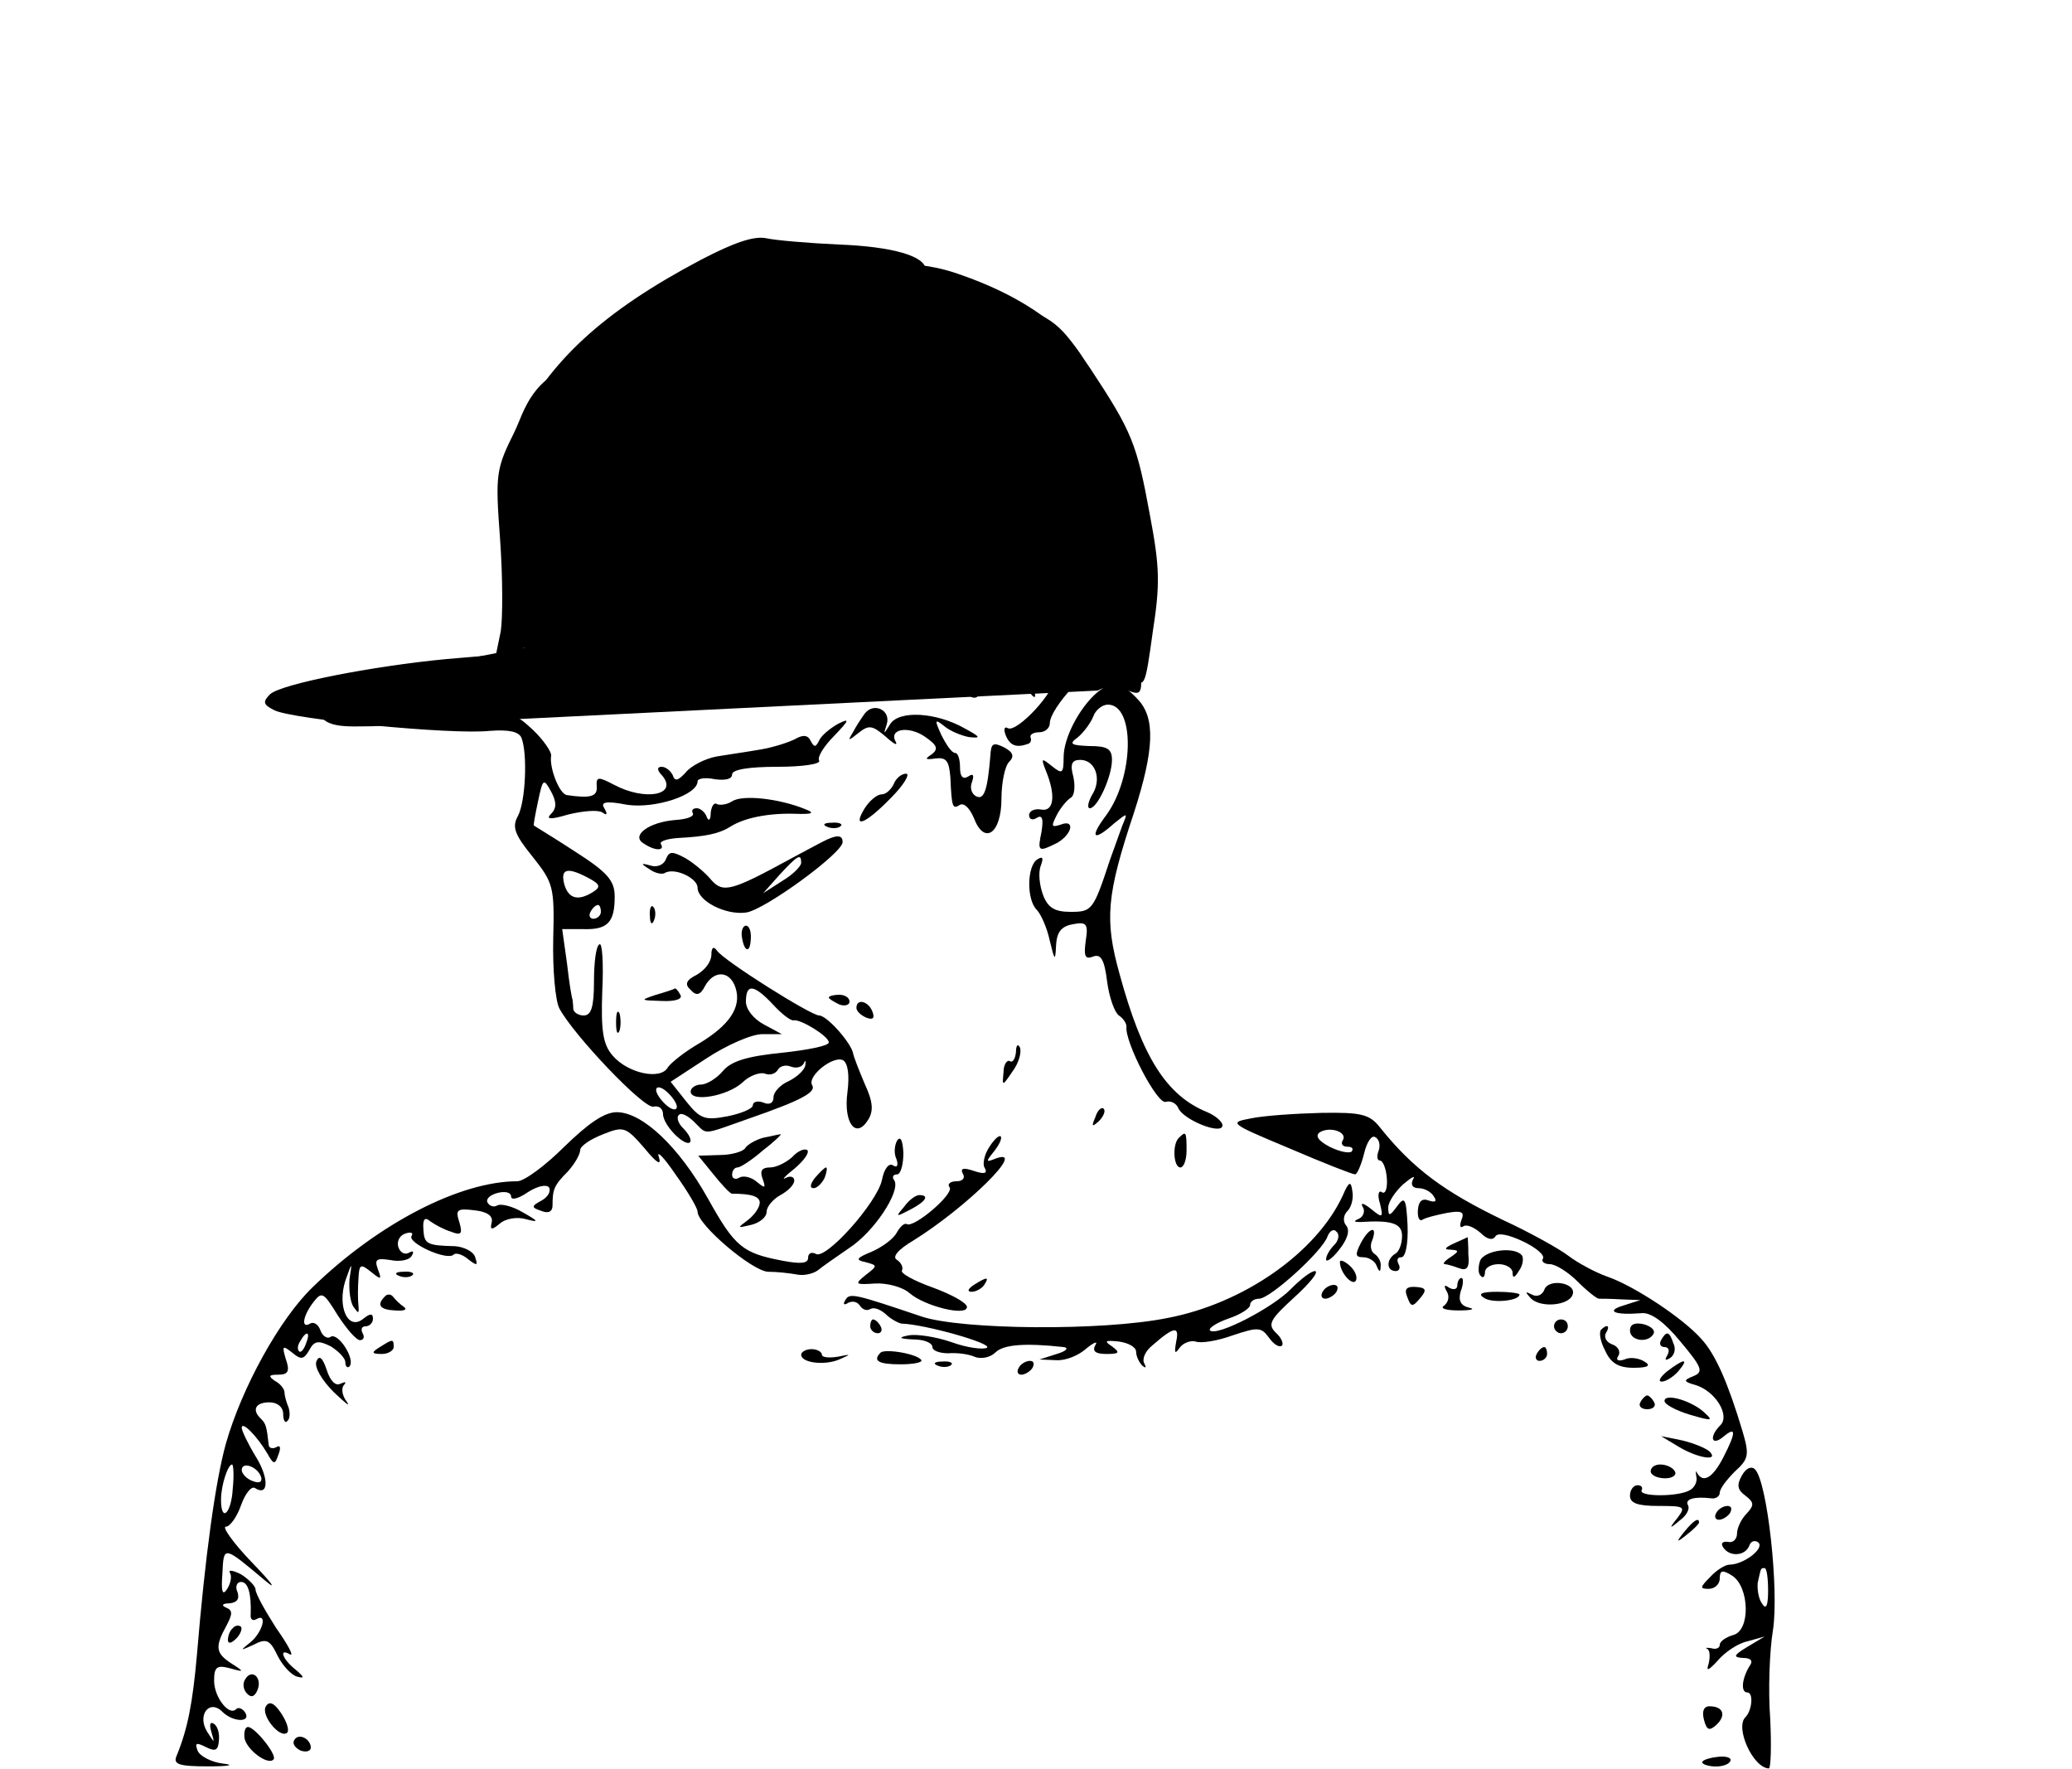
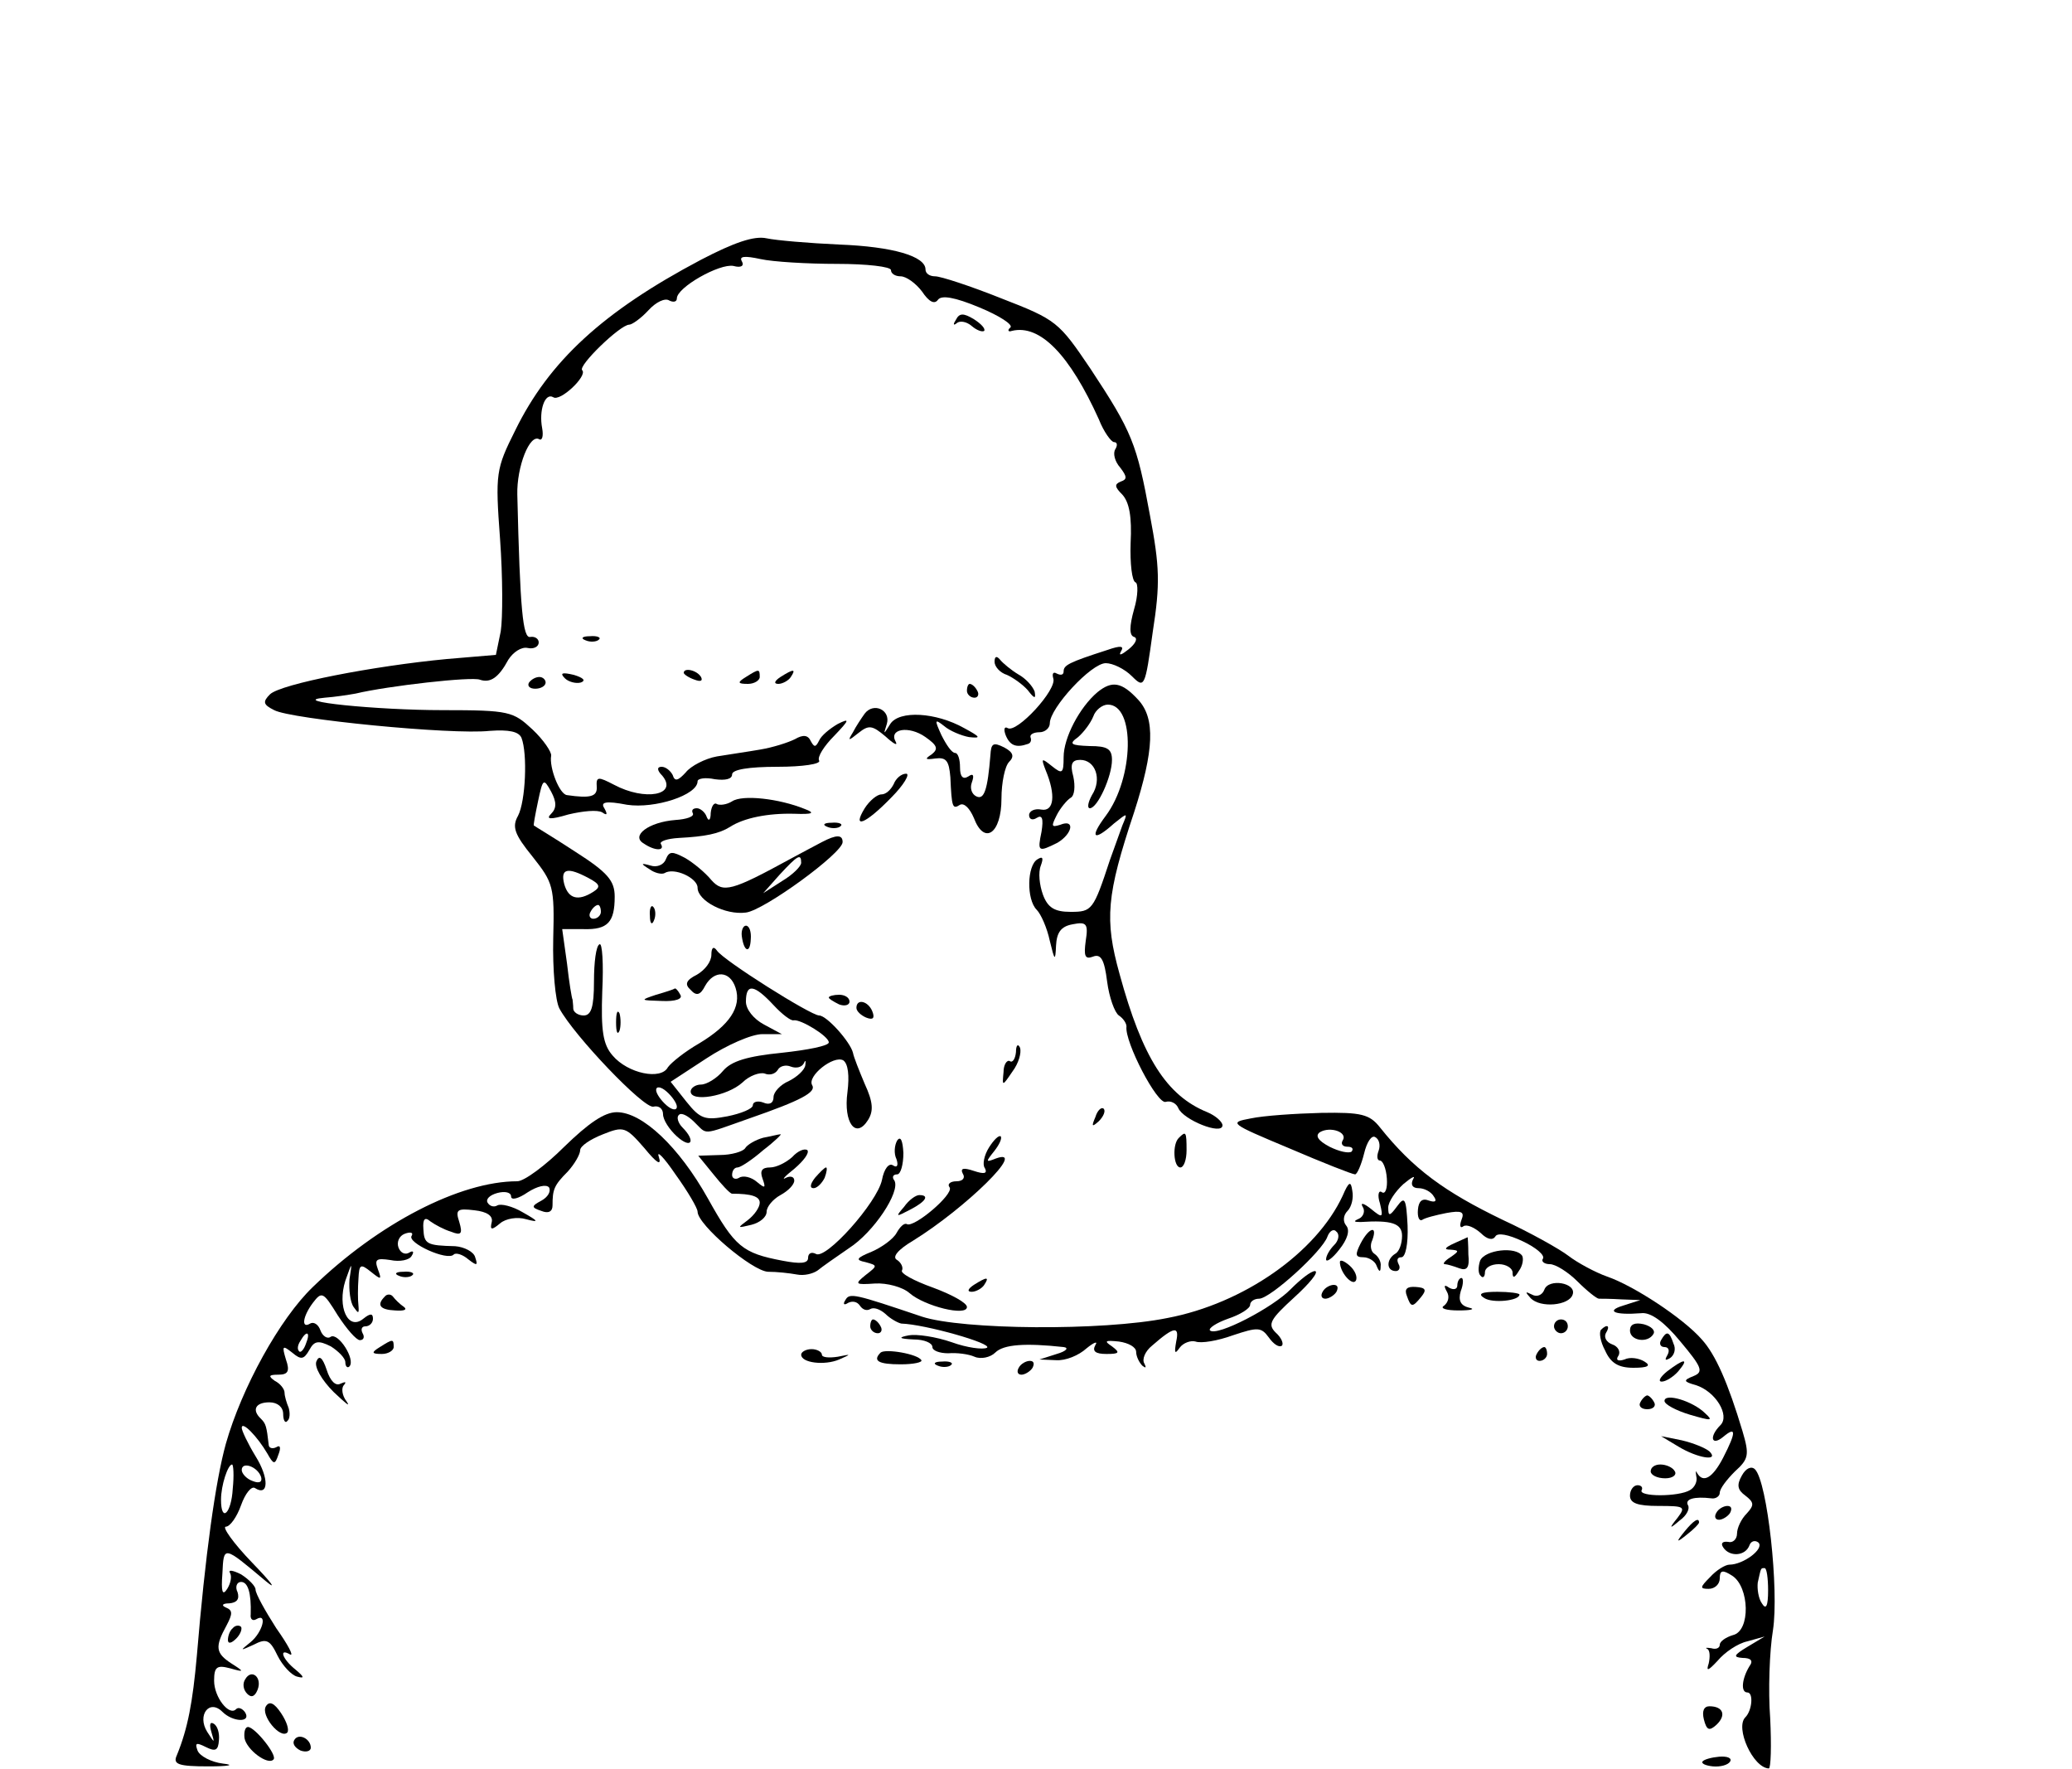
<svg xmlns="http://www.w3.org/2000/svg" xmlns:ns1="http://vectornator.io" height="100%" style="fill-rule:nonzero;clip-rule:evenodd;stroke-linecap:round;stroke-linejoin:round;" xml:space="preserve" width="100%" version="1.1" viewBox="0 0 300 256">
  <defs />
  <g id="Untitled" ns1:layerName="Untitled">
    <path d="M101.5+37.6C87.3+45.1+79.5+52.3+74.6+62.3C71.8+67.9+71.7+68.5+72.4+78C72.8+83.5+72.8+89.5+72.5+91.4L71.8+94.8L64.7+95.4C54.1+96.4+40.7+99+39.1+100.5C38+101.6+38.1+102+39.7+102.8C42.1+104.1+65.4+106.4+70.9+105.8C73.7+105.6+75.1+105.9+75.5+106.8C76.4+109.1+76.1+116+75+118.1C74.1+119.7+74.5+120.8+77.1+124C80.1+127.8+80.3+128.3+80.1+135.9C80+140.3+80.4+144.9+81+146C83.1+149.9+93.2+160.5+94.6+160.2C95.4+160+96+160.5+96+161.3C96+162.1+96.9+163.5+98+164.5C100.1+166.4+100.8+165.2+98.8+163.2C98.2+162.6+97.9+161.7+98.3+161.4C98.6+161+99.6+161.5+100.5+162.4C102.5+164.3+101.4+164.4+108.5+161.9C116+159.3+118.2+158.1+117.6+157.1C116.8+155.8+120.7+152.7+122.1+153.5C122.8+154+123+155.7+122.7+158.1C122.1+162.5+123.9+165+125.7+162.1C126.5+160.8+126.4+159.5+125.2+156.9C124.4+155+123.6+153+123.5+152.4C123.1+150.8+119.7+147+118.6+147C117.4+147+104.7+139+103.8+137.6C103.3+136.9+103+137.2+103+138.2C103+139.2+102.1+140.4+100.9+141.1C99.3+141.9+99.1+142.5+100+143.3C100.8+144.2+101.4+144.1+102.1+142.7C103.4+140.4+105.7+140.5+106.5+143C107.4+145.8+105.6+148.4+101.3+151C99.2+152.2+97.2+153.8+96.7+154.5C95.7+156.4+90.9+155.4+88.7+152.8C87.3+151.2+87+149.2+87.2+143.5C87.4+139.5+87.2+136.4+86.8+136.7C86.3+136.9+86+139.3+86+142.1C86+145.8+85.6+147+84.5+147C83.7+147+83+146.5+83+146C83+145.4+82.9+144.9+82.9+144.7C82.8+144.6+82.4+142.2+82.1+139.5L81.4+134.5L84.5+134.5C88+134.6+89+133.5+89+129.8C89+127.5+88+126.3+83.3+123.3C80.1+121.2+77.4+119.6+77.3+119.5C77.2+119.5+77.5+117.9+77.9+116C78.6+112.7+78.7+112.6+79.8+114.6C80.6+116.1+80.6+117+79.8+117.8C79+118.6+79.6+118.7+82.3+117.9C84.4+117.4+86.5+117.2+87.2+117.6C87.9+118.1+88+117.9+87.5+117C86.9+116.1+87.7+115.9+90.8+116.5C94.8+117.1+101+115.1+101+113.1C101+112.7+102.1+112.5+103.5+112.8C105+113+106+112.8+106+112.1C106+111.4+108.4+111+112.6+111C116.2+111+118.9+110.6+118.6+110.1C118.3+109.6+119.3+108+120.8+106.5C123+104.2+123.1+103.9+121.3+104.8C120.1+105.5+118.9+106.5+118.6+107.2C118.1+108.2+117.9+108.2+117.4+107.3C117+106.4+116.3+106.3+115.1+107C114.1+107.5+111.9+108.2+110.1+108.5C108.4+108.8+105.6+109.2+103.8+109.5C102.1+109.8+100+110.9+99.3+111.8C98.2+113+97.7+113.2+97.4+112.2C97.1+111.6+96.4+111+95.8+111C95.1+111+95.1+111.5+95.9+112.3C98.2+115.1+93.4+116+88.9+113.6C86.6+112.4+86.3+112.4+86.4+113.9C86.5+115.3+85.5+115.6+82.1+115.1C81+115+79.5+111.1+79.8+109.4C79.9+108.9+78.7+107.1+77.1+105.6C74.3+103+73.8+102.8+64.1+102.8C54.6+102.8+41.5+101.5+47+101C48.4+100.9+50.4+100.6+51.5+100.4C56.1+99.3+68.4+97.9+69.5+98.4C71+98.9+72.2+98.1+73.6+95.5C74.3+94.4+75.5+93.6+76.4+93.8C77.3+94+78+93.6+78+93C78+92.5+77.5+92.1+76.8+92.2C75.7+92.5+75.3+88.3+74.9+71.6C74.8+67.6+76.7+62.7+78.1+63.6C78.5+63.8+78.7+63.1+78.5+62C78+59.4+78.9+56.8+80.1+57.5C81.1+58.2+85.1+54.4+84.3+53.6C83.6+53+89.8+47+91.1+47C91.5+47+92.8+46.1+93.9+44.9C95+43.7+96.3+43.1+96.9+43.5C97.5+43.8+98+43.7+98+43.2C98+41.6+104.2+38.1+106.2+38.5C107.3+38.8+107.8+38.5+107.4+37.8C107+37.1+107.8+37+110.1+37.5C111.9+37.9+116.9+38.2+121.2+38.2C125.5+38.2+129+38.6+129+39.1C129+39.6+129.6+40+130.4+40C131.2+40+132.6+41+133.5+42.2C134.5+43.7+135.3+44.1+135.8+43.4C136.3+42.7+138.2+43+141.8+44.5C144.7+45.7+146.7+47+146.3+47.4C145.8+47.8+146+48.1+146.5+47.9C150.6+46.9+154.9+51.4+159.1+60.7C159.8+62.5+160.9+64+161.3+64C161.8+64+161.8+64.5+161.5+65C161.1+65.6+161.4+66.8+162.2+67.7C163.2+69+163.2+69.4+162.3+69.7C161.3+70.1+161.4+70.5+162.5+71.6C163.5+72.7+163.9+74.8+163.7+78.6C163.6+81.6+163.9+84.1+164.4+84.3C164.8+84.4+164.8+86.2+164.2+88.2C163.5+90.7+163.5+92+164.2+92.2C164.8+92.4+164.4+93.2+163.4+94C162.4+94.8+161.9+95+162.3+94.3C162.8+93.5+162.3+93.4+160.3+94.1C154.7+95.9+154+96.3+154+97.2C154+97.7+153.6+97.8+153+97.5C152.5+97.2+152.3+97.5+152.5+98.2C153.1+99.8+147.2+106.2+145.9+105.4C145.4+105.1+145.3+105.6+145.6+106.4C146.2+107.9+147.1+108.3+148.8+107.7C149.2+107.6+149.4+107.2+149.2+106.7C149.1+106.3+149.7+106+150.5+106C151.3+106+152+105.4+152+104.7C152+102.5+158+96+160.1+96C161.1+96+162.8+96.8+163.9+97.9C165.7+99.7+165.8+99.5+166.9+91.5C168+84.5+167.9+82+166.5+74.6C164.6+64.2+163.9+62.5+157.9+53.4C153.3+46.6+153+46.3+145+43.2C140.5+41.4+136.2+40+135.4+40C134.6+40+134+39.6+134+39C134+37.1+129.3+35.7+121.5+35.4C117.1+35.2+112.4+34.8+111+34.5C109.2+34.1+106.3+35.1+101.5+37.6ZM85.2+127.1C86.9+128+87+128.4+85.9+129.1C83.7+130.5+82.3+130.1+81.7+128C81.1+125.7+82.2+125.5+85.2+127.1ZM87+132C87+132.5+86.5+133+85.9+133C85.4+133+85.2+132.5+85.5+132C85.8+131.4+86.3+131+86.6+131C86.8+131+87+131.4+87+132ZM112+145.5C113.2+146.8+114.5+147.8+114.9+147.7C115.9+147.5+120+150+120+150.9C120+151.4+116.9+152+113.2+152.4C108.2+152.9+105.9+153.6+104.7+155C103.8+156.1+102.3+157+101.5+157C100.7+157+100+157.5+100+158C100+159.6+105.3+158.7+107.5+156.7C108.5+155.7+110+155.2+110.7+155.4C111.4+155.7+112.2+155.5+112.6+154.9C112.9+154.3+113.8+154.1+114.5+154.4C115.3+154.7+116.1+154.5+116.4+153.9C116.6+153.4+116.7+153.5+116.6+154.2C116.5+154.9+115.4+155.9+114.2+156.5C113+157+112+158.1+112+158.8C112+159.7+111.4+160+110.5+159.6C109.7+159.3+109+159.5+109+160C109+160.5+107.3+161.2+105.3+161.6C102.1+162.2+101.4+162+99.4+159.5L97.1+156.6L102.3+153.2C105.2+151.3+108.8+149.7+110.4+149.7L113.2+149.7L110.6+148.3C109.1+147.5+108+146.1+108+145C108+142.3+109.2+142.5+112+145.5ZM98+160.2C98+160.8+97.3+160.7+96.5+160C95.7+159.3+95+158.3+95+157.8C95+157.2+95.7+157.3+96.5+158C97.3+158.7+98+159.7+98+160.2Z" opacity="1" fill="#000000" />
    <path d="M138.4+46.3C138+46.9+138+47.2+138.5+46.8C138.9+46.4+139.9+46.5+140.7+47.2C141.4+47.8+142.2+48.1+142.5+47.9C142.7+47.6+142.1+46.9+141+46.2C139.5+45.3+138.9+45.3+138.4+46.3Z" opacity="1" fill="#000000" />
    <path d="M84.8+92.7C85.5+93+86.4+92.9+86.7+92.6C87.1+92.3+86.5+92+85.4+92.1C84.3+92.1+84+92.4+84.8+92.7Z" opacity="1" fill="#000000" />
    <path d="M144+95.8C144+96.5+144.8+97.4+145.8+97.7C146.7+98.1+148.1+99.1+148.8+99.9C149.8+101.2+150+101.2+149.8+100.1C149.5+99.3+148.5+98.2+147.4+97.6C146.4+97+145.2+96+144.8+95.5C144.3+94.9+144+95+144+95.8Z" opacity="1" fill="#000000" />
    <path d="M81.8+98.2C82.3+98.7+83.4+99+84.1+98.8C84.9+98.5+84.4+98.1+83.1+97.7C81.4+97.3+81+97.4+81.8+98.2Z" opacity="1" fill="#000000" />
    <path d="M99+97.4C99+97.6+99.7+98.1+100.6+98.4C101.4+98.7+101.8+98.6+101.5+98C100.9+97+99+96.6+99+97.4Z" opacity="1" fill="#000000" />
    <path d="M108+98C106.7+98.8+106.8+99+108.3+99C109.2+99+110+98.5+110+98C110+96.8+109.9+96.8+108+98Z" opacity="1" fill="#000000" />
    <path d="M113+98C112.1+98.6+112+99+112.7+99C113.3+99+114.2+98.5+114.5+98C115.3+96.8+114.9+96.8+113+98Z" opacity="1" fill="#000000" />
    <path d="M76.6+98.8C76.3+99.3+76.7+99.7+77.5+99.7C78.3+99.7+79+99.3+79+98.8C79+98.4+78.6+98+78.1+98C77.5+98+76.9+98.4+76.6+98.8Z" opacity="1" fill="#000000" />
    <path d="M140+100C140+100.5+140.5+101+141.1+101C141.6+101+141.8+100.5+141.5+100C141.2+99.4+140.7+99+140.4+99C140.2+99+140+99.4+140+100Z" opacity="1" fill="#000000" />
    <path d="M158.9+100.2C156.3+102.4+154+106.8+154+109.6C154+112+153.8+112.1+152.3+110.9C150.8+109.7+150.7+109.7+151.4+111.5C152.9+115.1+152.6+117.5+150.8+117.2C149.8+117+149+117.4+149+118C149+118.6+149.5+118.8+150.1+118.4C150.9+117.9+151.1+118.5+150.8+120.4C150.2+123.3+150.3+123.4+153.1+122C155.3+120.7+155.7+118.5+153.5+119.4C152.2+119.8+152.2+119.6+153+118C153.5+117+154.5+115.8+155+115.5C155.6+115.2+155.7+113.8+155.4+112.4C154.9+110.6+155.2+110+156.4+110C158.6+110+159.6+112.8+158.1+115.1C157.5+116.2+157.4+117+157.8+117C158.9+117+161+112.4+161+110C161+108.4+160.3+108+157.8+108C155+107.9+154.7+107.7+156.1+106.7C156.9+106+157.9+104.7+158.3+103.7C158.6+102.8+159.6+102+160.4+102C164.4+102+164.2+112.6+160.1+118.1C157.7+121.3+158.3+121.9+161.3+119.2C163.3+117.6+163.3+117.6+162.5+119.5C162.1+120.6+161.3+122.8+160.7+124.5C158.3+131.8+158.1+132+155+132C152.7+132+151.7+131.4+151+129.5C150.5+128.1+150.3+126.3+150.7+125.3C151.1+124.2+151+123.9+150.2+124.4C148.7+125.3+148.6+130.2+150.1+131.7C150.7+132.3+151.6+134.3+152+136.2C152.7+139.1+152.8+139.2+152.9+136.9C153+135+153.6+134.1+155.3+133.8C157.3+133.4+157.6+133.7+157.2+136.2C156.9+138.4+157.1+138.9+158.2+138.5C159.4+138+159.9+138.9+160.3+142.1C160.6+144.4+161.4+146.6+162+147C162.6+147.4+163.1+148.1+163.1+148.6C162.8+150.8+167.6+160+168.8+159.5C169.5+159.3+170.3+159.7+170.6+160.4C171.3+162.1+177+164.4+177+162.9C177+162.4+176+161.5+174.8+161C168.9+158.6+165.4+153.1+162.1+141C159.9+133.1+160.2+129.6+164.2+117.6C167.1+108.6+167.3+104+164.8+101.3C162.4+98.7+161+98.5+158.9+100.2Z" opacity="1" fill="#000000" />
    <path d="M125.2+103.3C124.7+104+123.9+105.2+123.5+106C122.7+107.3+122.8+107.3+124.3+106.1C125.8+104.9+126.3+105+128.2+106.6C129.4+107.7+130+108+129.7+107.4C128.6+105.5+131.6+105+134+106.7C135.7+107.9+135.9+108.4+134.9+109.2C133.8+109.9+134+110+135.4+109.8C137+109.6+137.4+110.1+137.6+112.5C137.8+116.9+137.9+117.2+139+116.5C139.6+116.2+140.4+117+141+118.4C142.5+122.4+145+120.7+145+115.6C145+113.3+145.5+110.9+146.1+110.3C146.9+109.5+146.7+108.9+145.4+108.2C143.8+107.4+143.5+107.6+143.4+109.3C143+114.3+142.5+115.8+141.4+115.3C140.7+115+140.4+114.1+140.7+113.3C141.1+112.2+140.9+111.9+140.2+112.4C139.4+112.9+139+112.4+139+111.1C139+109.9+138.7+109+138.3+109C137.8+109+137+107.8+136.3+106.4C135.3+104.2+135.3+104+136.7+105.1C137.5+105.8+139.2+106.5+140.3+106.7C142.1+106.9+142+106.7+139.6+105.4C135.5+103.1+130.2+102.8+128.9+104.8C127.9+106.4+127.9+106.4+128.4+104.8C129+102.8+126.5+101.6+125.2+103.3Z" opacity="1" fill="#000000" />
    <path d="M129.4+113.5C129+114.3+128.3+115+127.6+115C127+115+125.9+115.9+125.2+117C123.3+120.1+125.3+119.3+129+115.5C130.9+113.6+131.8+112+131.2+112C130.5+112+129.7+112.7+129.4+113.5Z" opacity="1" fill="#000000" />
    <path d="M106+116C105.2+116.5+104.2+116.6+103.8+116.4C103.4+116.1+103+116.7+102.9+117.7C102.9+118.7+102.6+119+102.3+118.2C102.1+117.6+101.4+117+100.9+117C100.3+117+100.1+117.3+100.3+117.7C100.6+118.2+99.4+118.6+97.8+118.7C93.9+119+91.3+121+93.2+122.1C94.8+123.2+96.3+123.2+95.7+122.2C95.4+121.8+96.6+121.4+98.3+121.3C102.1+121.1+104.1+120.7+105.7+119.7C107.7+118.4+111.2+117.7+115+117.8C117.7+117.9+118.1+117.7+116.5+117.1C112.8+115.6+107.5+115+106+116Z" opacity="1" fill="#000000" />
    <path d="M119.8+119.7C120.5+120+121.4+119.9+121.7+119.6C122.1+119.3+121.5+119+120.4+119.1C119.3+119.1+119+119.4+119.8+119.7Z" opacity="1" fill="#000000" />
    <path d="M119+121.9C118.2+122.3+116.2+123.4+114.5+124.3C105.9+129+104.7+129.3+103+127.4C102.1+126.3+100.4+124.9+99.2+124.2C97.3+123.2+96.9+123.2+96.4+124.4C96.1+125.2+95.1+125.6+94.2+125.3C92.8+124.9+92.7+125+94+125.8C94.8+126.4+95.8+126.6+96.2+126.4C97.6+125.5+101+127.1+101+128.5C101+130.4+105+132.5+108+132.1C110.6+131.8+122+123.5+122+121.9C122+120.8+121.1+120.8+119+121.9ZM116+124.9C116+125.4+114.8+126.6+113.3+127.5L110.5+129.3L112.9+126.6C115.5+123.8+116+123.5+116+124.9Z" opacity="1" fill="#000000" />
    <path d="M94.1+132.6C94.1+133.7+94.4+134+94.7+133.2C95+132.5+94.9+131.6+94.6+131.3C94.3+130.9+94+131.5+94.1+132.6Z" opacity="1" fill="#000000" />
    <path d="M107.4+135.5C107.7+137.8+108.6+138.1+108.7+136C108.8+134.9+108.5+134+108+134C107.6+134+107.3+134.7+107.4+135.5Z" opacity="1" fill="#000000" />
    <path d="M95+144C92.6+144.8+92.7+144.8+95.8+144.9C97.8+145+98.9+144.6+98.5+144C98.2+143.4+97.8+143+97.7+143.1C97.6+143.2+96.4+143.6+95+144Z" opacity="1" fill="#000000" />
    <path d="M120+144.4C120+144.6+120.7+145+121.5+145.4C122.3+145.7+123+145.5+123+145C123+144.4+122.3+144+121.5+144C120.7+144+120+144.2+120+144.4Z" opacity="1" fill="#000000" />
    <path d="M124+145.9C124+146.4+124.7+147+125.4+147.3C126.4+147.7+126.7+147.4+126.3+146.4C125.7+144.9+124+144.5+124+145.9Z" opacity="1" fill="#000000" />
    <path d="M89.2+148C89.2+149.4+89.4+149.9+89.7+149.2C89.9+148.6+89.9+147.4+89.7+146.7C89.4+146.1+89.2+146.6+89.2+148Z" opacity="1" fill="#000000" />
    <path d="M147.1+152.3C147+153.3+146.6+153.9+146.2+153.6C145.8+153.4+145.3+154.1+145.3+155.2C145.1+157.3+145.1+157.3+146.6+155.1C147.5+153.9+147.9+152.4+147.7+151.7C147.4+151+147.1+151.3+147.1+152.3Z" opacity="1" fill="#000000" />
    <path d="M158.6+161.7C158+163.1+158.1+163.2+159.1+162.3C159.8+161.6+160.1+160.8+159.8+160.5C159.5+160.2+158.9+160.7+158.6+161.7Z" opacity="1" fill="#000000" />
    <path d="M81.7+166C79+168.7+75.9+171+74.9+171C66.6+171+54.8+177.1+45.3+186.3C40.5+190.9+35+200.9+32.7+209C31.2+214.4+29.7+225.2+28.5+239.7C27.9+246.4+27.2+250.2+25.6+254.1C25+255.4+25.8+255.7+30.2+255.7C33.1+255.7+34.1+255.5+32.3+255.3C30.6+255.1+28.9+254.2+28.6+253.4C28.2+252.3+28.4+252.2+29.8+252.9C31.2+253.6+31.6+253.4+31.7+251.9C31.8+250.9+31.5+249.8+30.9+249.5C30.4+249.2+30.3+249.7+30.6+250.7C31.1+252.4+31.1+252.4+30+250.7C28.5+248.3+30.3+245.9+32.2+247.8C33.7+249.3+36.4+249.4+35.5+247.9C35.1+247.3+34.5+247.1+34.2+247.4C33.2+248.5+31+245.7+31+243.3C31+241.3+31.4+241+33.3+241.5C35.4+242.1+35.4+242+33.5+240.8C31.2+239.3+31.1+238.4+32.8+235.3C33.7+233.6+33.7+233.1+32.7+232.7C32+232.4+32.2+232.1+33.2+232.1C34.3+232+34.7+231.5+34.4+230.5C34+229.7+34.3+229+34.9+229C35.9+229+36.4+230.6+36.3+233.7C36.2+234.4+36.6+234.7+37.1+234.4C38.8+233.4+38+236.3+36.3+237.7C34.7+239+34.7+239+36.7+238.1C38.6+237.1+39.1+237.4+40.2+239.7C40.9+241.1+42.2+242.5+43+242.7C44.1+243+44.1+242.8+42.8+241.7C40.9+240.2+40.3+238.5+42+239.5C42.6+239.8+41.7+238.1+40+235.7C38.4+233.2+37+230.7+37+230.1C37+229.6+36+228.6+34.9+227.9C33.7+227.3+33+227.2+33.3+227.7C33.6+228.2+33.4+229.2+32.9+230C32.2+231.1+32+230.4+32.2+227.8C32.4+223.7+32.3+223.7+38.5+228.9C40.2+230.3+39.3+229.1+36.5+226.2C33.8+223.4+32.1+221+32.7+221C33.3+221+34.3+219.6+34.9+217.9C35.5+216.2+36.4+215.1+36.9+215.4C38.9+216.7+39+214+37+210.8C35.9+209+35+207.1+35+206.7C35+205.6+37.3+208+38.7+210.4C39.6+212+39.8+212.1+40.3+210.6C40.7+209.6+40.6+209.1+40+209.5C39.4+209.8+38.9+209.6+38.9+209.1C38.6+206.5+38.5+206.1+37.8+205.4C36.4+204.1+37+203+39+203C40.2+203+41+203.7+41+204.7C41+205.6+41.3+206.1+41.6+205.7C42+205.4+42+204.5+41.8+203.8C41.5+203.1+41.2+202.1+41.2+201.6C41.2+201.1+40.6+200.3+39.8+199.9C38.8+199.2+38.9+199+40.3+199C41.7+199+42+198.5+41.4+196.8C40.8+194.8+40.9+194.7+42.3+195.8C43.6+196.9+44+196.8+44.8+195.4C45.5+194.1+46.1+194+47.9+194.9C49+195.6+50+196.6+50+197.2C50+197.8+50.3+198.1+50.6+197.8C51.5+196.8+49+192.9+47.9+193.5C47.4+193.9+46.7+193.4+46.4+192.6C46.1+191.7+45.4+191.3+44.9+191.6C43.6+192.4+43.8+190.6+45.3+188.6C46.6+186.9+46.8+187+48.9+190.4C50.2+192.4+51.6+194+52.1+194C52.7+194+52.8+193.5+52.5+193C52.2+192.4+52.4+192+52.9+192C53.5+192+54+191.5+54+190.9C54+190.1+53.6+190.1+52.6+190.9C50.4+192.7+48.8+189.2+50+185.4C51+182.6+51+182.6+50.6+185.2C50.5+186.7+50.7+188.5+51.2+189.2C51.9+190.2+52+190.2+51.9+189C51.8+188.2+51.8+186.4+51.9+185.1C52+183+52.2+182.9+53.7+184.1C55.2+185.3+55.3+185.3+54.7+183.7C54.2+182.3+54.5+182.1+56.5+182.4C57.9+182.7+59.3+182.4+59.6+181.8C60+181.2+59.8+181+59.3+181.3C58.7+181.7+58+181.4+57.7+180.6C57.4+179.8+57.8+178.9+58.6+178.6C59.4+178.3+59.9+178.4+59.6+178.9C58.9+179.9+64.8+182.6+65.7+181.6C66+181.3+67+181.6+67.8+182.3C69.1+183.3+69.2+183.2+68.8+182C68.6+181.2+67.2+180.5+65.9+180.4C61.8+180.3+61.4+180.1+61.3+177.9C61.2+176.5+61.5+176.1+62.3+176.8C63+177.3+64.3+178+65.3+178.3C66.8+178.9+67+178.6+66.5+176.9C65.9+175.1+66.2+174.9+68.7+175.2C70.5+175.4+71.4+176+71.2+176.9C70.9+178.1+71.2+178.1+72.4+177.1C73.2+176.4+74.9+176.1+76.2+176.5C78.1+177+78+176.8+75.7+175.5C74.2+174.6+72.5+174.2+72+174.5C71.5+174.8+70.9+174.6+70.6+174.1C70.3+173.6+70.9+173+72+172.7C73.1+172.4+74+172.6+74+173.2C74+173.8+75.1+173.5+76.4+172.6C77.8+171.7+79.1+171.4+79.5+171.9C79.8+172.5+79.3+173.3+78.4+173.8C76.9+174.6+76.9+174.8+78.4+175.3C79.4+175.7+80+175.4+80+174.5C80+172.2+80.2+171.6+82.2+169.6C83.2+168.5+84+167.1+84+166.5C84+165.9+85.5+164.9+87.3+164.2C90.3+163+90.6+163.1+93.3+166.2C95.1+168.4+95.8+168.8+95.4+167.5C95+166.4+96.1+167.5+97.8+170C99.6+172.5+101+174.9+101+175.4C101+177.3+108.9+184+111.2+184.1C112.5+184.1+114.3+184.3+115.4+184.5C116.4+184.7+117.7+184.4+118.4+183.9C119+183.4+121+182+122.9+180.7C126.5+178.4+130.4+172.5+129.5+170.9C129.1+170.4+129.3+170+129.9+170C130.4+170+130.8+168.6+130.8+166.9C130.7+165.1+130.4+164.4+129.9+165.1C129.5+165.8+129.4+167+129.8+167.8C130.1+168.7+129.9+169.1+129.3+168.7C128.7+168.3+128+169.2+127.7+170.8C127+174.1+119.5+182.5+118.1+181.5C117.5+181.2+117+181.4+117+182.1C117+182.9+115.9+183+113.3+182.5C107.5+181.4+106.4+180.5+102.5+173.5C98.3+166+93+161+89.3+161C87.5+161+85.2+162.6+81.7+166ZM44.3+194.5C44+195.4+43.5+195.9+43.3+195.6C43+195.3+43.1+194.7+43.5+194.1C44.4+192.5+45+192.8+44.3+194.5ZM33.7+215.5C33.5+219.1+32+220.5+32+217.1C32+215+33+212+33.6+212C33.8+212+33.9+213.6+33.7+215.5ZM37.8+213.8C38+214.5+37.6+214.8+36.6+214.4C35.7+214.1+35+213.3+35+212.8C35+211.5+37.3+212.3+37.8+213.8Z" opacity="1" fill="#000000" />
    <path d="M181.1+161.9C177.9+162.5+178+162.6+186.6+166.2C191.5+168.3+195.8+170+196.2+170C196.5+170+197.1+168.6+197.5+167C197.9+165.3+198.6+164.3+199.1+164.6C199.7+164.9+199.9+165.8+199.6+166.6C199.3+167.4+199.4+168+199.8+168C200.2+168+200.7+169.1+200.8+170.6C200.9+172+200.6+172.9+200.1+172.6C199.6+172.2+199.4+173+199.8+174.2C200.3+176.3+200.2+176.4+198.5+175C197.5+174.2+196.9+174+197.3+174.7C197.7+175.3+197.4+176.1+196.8+176.4C195.9+176.8+196+176.9+197+176.9C201.5+176.6+203+177.1+203+178.9C203+180+202.6+181.2+202+181.5C200.7+182.3+200.7+184+202.1+184C202.6+184+202.8+183.5+202.5+183C202.2+182.4+202.3+182+202.9+182C203.5+182+203.9+180.1+203.8+177.4C203.6+173.5+203.4+173.1+202.3+174.6C201.2+176.1+201+176.1+201+174.8C201+174+202+172.5+203.2+171.4C204.4+170.4+205+170.1+204.6+170.7C204.2+171.5+204.5+172+205.4+172C206.2+172+207.2+172.5+207.6+173.2C208.1+173.9+207.8+174.1+206.9+173.8C205.9+173.4+205.4+173.9+205.3+175.1C205.2+176.2+205.5+176.8+205.9+176.6C206.3+176.3+207.9+175.9+209.4+175.6C211.6+175.2+212.1+175.4+211.6+176.6C211.3+177.4+211.4+177.9+211.9+177.5C212.4+177.2+213.5+177.7+214.4+178.5C215.3+179.4+216.1+179.6+216.5+179C216.8+178.4+218.4+178.7+220.5+179.7C222.4+180.6+223.7+181.7+223.4+182.2C223.1+182.6+223.6+183+224.4+183C225.2+183+227+184.1+228.4+185.5C229.8+186.9+231.2+188+231.5+188C231.8+188+233.2+188+234.8+188.1L237.5+188.2L235+189C232.4+189.8+233.8+190.4+237.6+190.1C239+189.9+241+191.4+243.3+194.2C246.4+197.9+246.7+198.6+245.2+199.2C243.7+199.8+243.7+200+245.5+200.5C248.4+201.4+250.5+204.9+249.1+206.3C247.4+208+247.8+209.4+249.5+208C251.4+206.4+251.4+207.3+249.5+211C248+213.9+246.6+214.8+245.7+213.2C245.5+212.8+245.5+213+245.6+213.7C245.8+214.4+245.4+215.3+244.7+215.7C243.1+216.7+237.1+216.7+237.7+215.7C237.9+215.3+237.6+215+237.1+215C236.5+215+236+215.7+236+216.5C236+217.6+237.1+218+240.1+218C243.9+218+244.1+218.1+242.9+219.7C241.6+221.3+241.7+221.4+243.2+220.1C244.2+219.4+244.7+218.4+244.4+217.9C243.9+217+245.3+216.6+247.8+216.9C248.4+217+249+216.6+249+216.1C249+215.5+250+214.2+251.2+213C253.2+211.2+253.3+210.6+252.3+207.2C250.2+200.2+248.4+196.1+246.4+193.9C243.7+190.8+236.5+186.1+232.7+184.8C231+184.2+228.4+182.8+227.1+181.8C225.8+180.8+221.5+178.4+217.6+176.6C209.1+172.5+204.6+169.2+199.8+163.2C198.3+161.3+197.1+161+191.3+161.1C187.5+161.2+183+161.5+181.1+161.9ZM194.4+165.1C194.1+165.6+194.4+166+195.1+166C195.8+166+196+166.3+195.7+166.7C195.3+167+193.9+166.7+192.5+166C190.8+165.1+190.4+164.4+191.1+163.9C192.6+163+195.2+163.9+194.4+165.1Z" opacity="1" fill="#000000" />
    <path d="M110.5+164.7C109.4+165+108.2+165.7+107.9+166.2C107.6+166.7+105.9+167.2+104.2+167.2L101.1+167.3L103.3+170C104.5+171.5+105.7+172.8+106+172.8C108.8+172.8+110+173.2+110+174.1C110+174.8+109.2+175.9+108.3+176.6C106.7+177.8+106.7+177.8+108.8+177.3C110+177+111+176.2+111+175.4C111+174.7+111.9+173.6+113+173C114.1+172.4+115+171.5+115+170.9C115+170.3+114.4+170.2+113.8+170.5C113.1+170.9+113.6+170.3+115+169.2C116.4+168+117.2+166.9+116.9+166.5C116.5+166.2+115.5+166.6+114.7+167.5C113.8+168.3+112.4+169+111.5+169C110.3+169+110+169.5+110.4+170.6C110.9+172+110.8+172.1+109.6+171.1C108.8+170.4+107.6+170.1+107+170.5C106.5+170.8+106+170.6+106+170.1C106+169.5+106.3+169+106.8+169C107.2+169+108.9+167.9+110.5+166.5C112.2+165.2+113.3+164.1+113+164.2C112.7+164.2+111.6+164.5+110.5+164.7Z" opacity="1" fill="#000000" />
    <path d="M143.2+166.1C142.5+167.2+142.2+168.6+142.6+169.1C143+169.9+142.5+170+141+169.5C139.5+169+139+169.1+139.4+169.9C139.8+170.5+139.4+171+138.5+171C137.6+171+137.1+171.4+137.5+171.9C138.1+172.9+132.3+177.8+131.3+177.2C130.9+177+130.3+177.6+129.8+178.5C129.3+179.4+127.6+180.6+126.2+181.2C124+182.1+123.8+182.4+125.3+182.7C127.1+183.2+127.1+183.2+125.3+184.6C123.7+185.9+123.8+186+126.7+185.8C128.4+185.7+130.7+186.3+131.7+187.2C133.9+189.1+140+190.6+140+189.2C140+188.6+137.8+187.4+135.1+186.4C132.3+185.4+130.3+184.3+130.6+183.9C130.8+183.5+130.5+182.8+129.9+182.4C129.1+182+130+180.9+132.2+179.6C139.8+174.9+148.9+166+144.2+167.7C142.7+168.3+142.7+168.2+143.9+166.7C144.7+165.7+145.1+164.8+144.9+164.5C144.6+164.3+143.9+165+143.2+166.1Z" opacity="1" fill="#000000" />
    <path d="M170.7+164.7C169.7+165.6+169.9+169+170.9+169C171.4+169+171.8+167.9+171.8+166.5C171.8+163.8+171.7+163.7+170.7+164.7Z" opacity="1" fill="#000000" />
    <path d="M118+170.5C117.3+171.4+117.2+172+117.8+172C118.3+172+119+171.3+119.4+170.5C119.7+169.7+119.8+169+119.6+169C119.4+169+118.7+169.7+118+170.5Z" opacity="1" fill="#000000" />
    <path d="M194.4+173.1C190.6+181.3+180.1+188.7+169+190.8C159.6+192.7+139.3+192.5+133.5+190.6C123.7+187.3+123+187.1+122.4+188.2C122+188.8+122.2+189+122.8+188.6C123.4+188.3+124.1+188.4+124.5+189C124.9+189.6+125.5+189.8+126+189.5C126.5+189.2+127.4+189.5+128.2+190.2C128.9+190.9+130+191.5+130.5+191.6C133.9+191.7+143.8+194.5+142.9+195.1C142.3+195.4+140+195.1+137.8+194.3C135.5+193.5+132.7+193.1+131.6+193.3C130+193.6+130.1+193.8+132.3+193.9C133.8+193.9+135+194.4+135+195C135+195.5+136+195.9+137.3+195.9C138.5+195.8+140.2+196+141.1+196.4C142+196.8+143.4+196.5+144.1+195.8C145.3+194.6+148.5+194.4+154+195C154.8+195.1+154.4+195.6+153+196L150.5+196.8L152.9+196.9C154.3+197+156.2+196.2+157.3+195.2C158.4+194.3+159+194.1+158.6+194.7C158.1+195.6+158.6+196+160.2+196C162.1+196+162.2+195.8+161+194.9C159.8+194.1+160+194+162+194.2C163.4+194.4+164.5+195+164.5+195.7C164.5+196.3+164.9+197.2+165.4+197.7C165.9+198.1+166+198+165.7+197.4C165.3+196.8+165.8+195.6+166.8+194.8C170+192+170.8+191.9+170.3+194.2C170+195.9+170.1+196.1+170.8+195.1C171.3+194.4+172.4+194+173.1+194.2C173.9+194.5+176.3+194.1+178.5+193.3C182.1+192.1+182.6+192.1+183.7+193.6C184.4+194.6+185.2+195.1+185.6+194.8C185.9+194.5+185.5+193.6+184.7+192.9C183.5+191.7+183.9+191+187.4+187.8C189.6+185.8+191+184.1+190.4+184C189.8+184+188.3+185.2+186.9+186.6C184.3+189.3+176.2+193.5+175.2+192.6C174.9+192.3+176.1+191.5+177.8+190.9C179.6+190.3+181+189.4+181+188.9C181+188.4+181.6+188+182.3+188C183.9+188+191.5+181.1+192.2+179C192.5+178.2+193.1+177.8+193.5+178.3C194+178.7+193.8+179.6+193.2+180.2C192.5+180.9+192+181.8+192+182.3C192+182.8+192.9+182.2+193.9+180.9C195.1+179.4+195.5+178.1+194.9+177.4C194.4+176.8+194.5+175.9+195.1+175.3C195.7+174.7+196+173.4+195.8+172.4C195.6+170.9+195.3+171+194.4+173.1Z" opacity="1" fill="#000000" />
    <path d="M130.9+174.7C129.6+176.2+129.7+176.2+131.8+175.1C134.1+173.9+134.6+173+133.1+173C132.6+173+131.6+173.7+130.9+174.7Z" opacity="1" fill="#000000" />
    <path d="M197+180C196.2+181.6+196.2+182+197.4+182C198.2+182+199.1+182.6+199.3+183.2C199.7+184.2+199.9+184.2+199.9+183.3C200+182.7+199.6+181.9+199+181.5C198.5+181.2+198.3+180.3+198.7+179.5C199.5+177.3+198.2+177.7+197+180Z" opacity="1" fill="#000000" />
    <path d="M210.5+180C209.2+180.6+209+180.9+210+180.9C211.3+181+211.3+181.1+210+182C209.2+182.5+208.8+183+209.2+183C209.5+183+210.5+183.3+211.3+183.6C212.4+184+212.8+183.5+212.6+181.6C212.6+180.2+212.5+179+212.5+179.1C212.5+179.1+211.6+179.5+210.5+180Z" opacity="1" fill="#000000" />
    <path d="M214.3+182.5C214+183.4+214+184.4+214.4+184.7C214.7+185.1+215+184.8+215+184.2C215+183.5+215.9+183+217+183C218.1+183+219+183.6+219+184.2C219+185.1+219.3+185+219.9+184C220.5+183.2+220.6+182.2+220.4+181.8C219.5+180.4+215+180.9+214.3+182.5Z" opacity="1" fill="#000000" />
    <path d="M194+182.7C194+184.2+195.8+186.2+196.3+185.4C196.6+184.9+196.2+183.9+195.4+183.2C194.6+182.5+194+182.3+194+182.7Z" opacity="1" fill="#000000" />
    <path d="M57.8+184.7C58.5+185+59.4+184.9+59.7+184.6C60.1+184.3+59.5+184+58.4+184.1C57.3+184.1+57+184.4+57.8+184.7Z" opacity="1" fill="#000000" />
    <path d="M141+186C140.1+186.6+140+187+140.7+187C141.3+187+142.2+186.5+142.5+186C143.3+184.8+142.9+184.8+141+186Z" opacity="1" fill="#000000" />
    <path d="M211+186.1C211+186.6+210.5+186.8+209.8+186.4C209.1+185.9+209+186.1+209.5+187C209.9+187.7+209.7+188.5+209.1+189C208.4+189.4+209.4+189.7+211.2+189.7C213+189.7+213.7+189.5+212.7+189.3C211.5+189+211.1+188.3+211.5+186.9C211.9+185.9+211.9+185+211.6+185C211.3+185+211+185.5+211+186.1Z" opacity="1" fill="#000000" />
    <path d="M223.6+186.7C223.3+187.5+222.5+187.8+221.8+187.4C220.8+186.9+220.8+187+221.6+187.9C223+189.4+227.2+189+227.7+187.4C228.3+185.7+224.2+185+223.6+186.7Z" opacity="1" fill="#000000" />
    <path d="M191.5+187C191.2+187.5+191.3+188+191.9+188C192.4+188+193.2+187.5+193.5+187C193.8+186.4+193.7+186+193.1+186C192.6+186+191.8+186.4+191.5+187Z" opacity="1" fill="#000000" />
    <path d="M203.7+187.6C204.3+189.3+204.5+189.3+205.8+187.7C206.6+186.7+206.4+186.4+205+186.3C203.7+186.2+203.3+186.6+203.7+187.6Z" opacity="1" fill="#000000" />
    <path d="M55.7+187.7C54.5+188.9+55+189.6+57.2+189.7C58.5+189.8+59+189.6+58.5+189.2C57.9+188.8+57.2+188.1+56.9+187.7C56.6+187.3+56+187.3+55.7+187.7Z" opacity="1" fill="#000000" />
    <path d="M214.9+187.9C216.1+188.7+220+188.3+220+187.4C220+187.2+218.5+187+216.8+187C214.5+187+213.9+187.3+214.9+187.9Z" opacity="1" fill="#000000" />
    <path d="M126+192C126+192.5+126.5+193+127.1+193C127.6+193+127.8+192.5+127.5+192C127.2+191.4+126.7+191+126.4+191C126.2+191+126+191.4+126+192Z" opacity="1" fill="#000000" />
    <path d="M225+192C225+192.5+225.5+193+226+193C226.6+193+227+192.5+227+192C227+191.4+226.6+191+226+191C225.5+191+225+191.4+225+192Z" opacity="1" fill="#000000" />
    <path d="M236+192.6C236+194.1+238.6+194.5+239.4+193.1C239.7+192.6+239.1+192+238+191.7C236.7+191.4+236+191.7+236+192.6Z" opacity="1" fill="#000000" />
    <path d="M231.8+192.5C231.5+192.9+231.7+194.2+232.4+195.5C233.2+197.3+234.3+198+236.5+198C238.6+198+239.1+197.7+238.1+197.1C237.3+196.6+236+196.4+235.2+196.8C234.3+197.1+233.9+196.9+234.3+196.3C234.7+195.7+234.3+194.9+233.4+194.6C232.6+194.3+232.2+193.6+232.5+193C233.2+191.9+232.7+191.6+231.8+192.5Z" opacity="1" fill="#000000" />
    <path d="M240.5+194C240.2+194.5+240.4+195+241+195C241.6+195+241.8+195.5+241.4+196.2C241+196.9+241.1+197+241.8+196.6C242.4+196.2+242.7+195.3+242.3+194.5C241.7+192.7+241.3+192.6+240.5+194Z" opacity="1" fill="#000000" />
    <path d="M55+195C53.7+195.8+53.8+196+55.3+196C56.2+196+57+195.5+57+195C57+193.8+56.9+193.8+55+195Z" opacity="1" fill="#000000" />
    <path d="M116+196.1C116+197.3+119.4+197.7+121.5+196.8C123.3+196+123.3+196+121.3+196.4C120+196.6+119+196.5+119+196.1C119+195.7+118.3+195.3+117.5+195.3C116.7+195.3+116+195.7+116+196.1Z" opacity="1" fill="#000000" />
    <path d="M127.5+195.8C126.3+197+127.2+197.5+130.4+197.5C132.3+197.5+133.6+197.2+133.4+196.9C132.9+196+128.2+195.2+127.5+195.8Z" opacity="1" fill="#000000" />
    <path d="M222.5+196C222.2+196.5+222.4+197+222.9+197C223.5+197+224+196.5+224+196C224+195.4+223.8+195+223.6+195C223.3+195+222.8+195.4+222.5+196Z" opacity="1" fill="#000000" />
    <path d="M45.8+197.1C45.5+197.9+46.6+199.8+48.3+201.5C50+203.1+50.8+203.8+50.2+202.9C49.5+202+49.4+200.9+49.8+200.5C50.2+200+50+200+49.3+200.3C48.6+200.7+47.8+199.9+47.3+198.3C46.7+196.5+46.2+196.1+45.8+197.1Z" opacity="1" fill="#000000" />
    <path d="M135.8+197.7C136.5+198+137.4+197.9+137.7+197.6C138.1+197.3+137.5+197+136.4+197.1C135.3+197.1+135+197.4+135.8+197.7Z" opacity="1" fill="#000000" />
    <path d="M147.5+198C147.2+198.5+147.3+199+147.9+199C148.4+199+149.2+198.5+149.5+198C149.8+197.4+149.7+197+149.1+197C148.6+197+147.8+197.4+147.5+198Z" opacity="1" fill="#000000" />
    <path d="M241.4+198.5C240.4+199.3+240+200+240.6+200C241.2+200+242.3+199.3+243+198.5C244.6+196.6+243.9+196.6+241.4+198.5Z" opacity="1" fill="#000000" />
    <path d="M237.5+203C237.2+203.5+237.6+204+238.5+204C239.4+204+239.8+203.5+239.5+203C239.2+202.4+238.7+202+238.5+202C238.3+202+237.8+202.4+237.5+203Z" opacity="1" fill="#000000" />
    <path d="M241+202.8C241+203.3+242.7+204.2+244.7+204.8C247.8+205.7+248.1+205.7+246.9+204.6C245.1+202.8+241+201.6+241+202.8Z" opacity="1" fill="#000000" />
    <path d="M243+209.4C245.8+211.1+249+211.6+247.5+210.1C246.9+209.6+245.2+208.9+243.5+208.5L240.5+207.9L243+209.4Z" opacity="1" fill="#000000" />
    <path d="M239+213C239+213.5+239.9+214+241.1+214C242.2+214+242.8+213.5+242.5+213C242.2+212.4+241.2+212+240.4+212C239.6+212+239+212.4+239+213Z" opacity="1" fill="#000000" />
    <path d="M252.2+213.6C251.4+215+251.6+215.7+252.7+216.5C254+217.5+254+217.9+252.9+219.1C252.1+219.9+251.5+221.2+251.5+222C251.5+222.8+250.9+223.4+250.2+223.2C249.4+223.1+249.1+223.4+249.5+224C250.4+225.4+252.7+225.3+253.3+223.7C253.5+223.1+254.1+222.9+254.6+223.3C255.5+224.2+252.4+226.5+250.4+226.5C249.8+226.5+248.5+227.3+247.6+228.3C246.1+229.8+246.1+230+247.4+230C248.3+230+249+229.3+249+228.5C249+227.3+249.4+227.2+250.8+228.1C253.3+229.7+253.5+236.1+250.9+236.7C249.9+237+249+237.6+249+238.1C249+238.6+248.4+238.8+247.8+238.6C247.1+238.5+246.8+238.5+247.2+238.7C247.6+238.9+247.6+239.9+247.4+240.8C247+242+247.3+241.9+248.7+240.4C249.7+239.2+251.6+237.9+253+237.6L255.5+236.9L253+238.4C251+239.6+250.9+239.9+252.3+240C253.5+240+253.9+240.4+253.3+241.2C252.2+243+252+245+253+245C253.9+245+253.7+247.6+252.7+248.6C251.2+250.1+253.8+255.9+256.1+256C256.4+256+256.5+252.7+256.3+248.7C256+244.8+256.2+239+256.7+236C257.6+230.2+255.9+214.5+254.1+212.7C253.6+212.2+252.8+212.5+252.2+213.6ZM256+230.2C256+232.5+255.7+233.1+255.1+232.1C254.6+231.4+254.4+230+254.5+229.1C255+226.9+254.9+227+255.5+227C255.8+227+256+228.5+256+230.2Z" opacity="1" fill="#000000" />
    <path d="M248.5+219C248.2+219.5+248.3+220+248.9+220C249.4+220+250.2+219.5+250.5+219C250.8+218.4+250.7+218+250.1+218C249.6+218+248.8+218.4+248.5+219Z" opacity="1" fill="#000000" />
    <path d="M243.9+221.7C242.6+223.3+242.7+223.4+244.3+222.1C245.2+221.4+246+220.6+246+220.4C246+219.6+245.2+220.1+243.9+221.7Z" opacity="1" fill="#000000" />
    <path d="M33.7+235.7C33.3+236+33+236.8+33+237.4C33+238+33.5+237.9+34.2+237.2C34.8+236.6+35.1+235.8+34.9+235.5C34.6+235.2+34+235.3+33.7+235.7Z" opacity="1" fill="#000000" />
    <path d="M35.5+243.1C35.1+243.7+35.2+244.6+35.8+245.2C36.4+245.8+36.9+245.6+37.3+244.6C38+242.8+36.4+241.5+35.5+243.1Z" opacity="1" fill="#000000" />
    <path d="M38.5+247C37.7+248.3+40.6+251.8+41.6+250.8C41.9+250.4+41.5+249.2+40.7+248C39.7+246.5+39+246.2+38.5+247Z" opacity="1" fill="#000000" />
    <path d="M246.7+248.9C247.1+250.5+247.5+250.6+248.5+249.7C250+248.3+249.5+247+247.5+247C246.7+247+246.4+247.7+246.7+248.9Z" opacity="1" fill="#000000" />
    <path d="M35.4+251.6C35.7+253.3+38.8+255.6+39.6+254.7C40.2+254.1+36.9+250+35.9+250C35.5+250+35.3+250.7+35.4+251.6Z" opacity="1" fill="#000000" />
    <path d="M42.6+251.9C42.3+252.4+42.7+253+43.5+253.4C44.3+253.7+45+253.5+45+253C45+251.7+43.2+250.8+42.6+251.9Z" opacity="1" fill="#000000" />
    <path d="M246.5+255C246.3+255.3+247+255.6+248+255.7C249.1+255.8+250.2+255.5+250.5+255C250.8+254.5+250.1+254.2+248.9+254.3C247.8+254.4+246.7+254.7+246.5+255Z" opacity="1" fill="#000000" />
  </g>
-   <g id="Layer 1" ns1:layerName="Layer 1">
-     <path d="M87.176+49.212L104.272+37.016C108.953+37.016+117.712+36.03+125.814+37.683C128.708+38.274+133.186+37.806+138.232+39.482C151.057+43.743+158.604+50.738+158.604+57.886L164.734+70.267L165.996+85.946C165.996+99.064+101.728+96.714+87.769+96.714L87.176+96.714C73.217+96.714+73.897+89.282+73.897+76.165L73.376+65.168C75.742+60.282+76.047+56.192+81.678+53.315C83.355+52.459+83.973+49.212+87.176+49.212Z" opacity="1" fill="#000000" />
-     <path d="M87.891+71.274L114.316+71.274C114.675+71.274+114.966+71.565+114.966+71.924L114.966+71.924C114.966+72.283+114.675+72.575+114.316+72.575L87.891+72.575C87.532+72.575+87.241+72.283+87.241+71.924L87.241+71.924C87.241+71.565+87.532+71.274+87.891+71.274Z" opacity="1" fill="#000000" />
-     <path d="M54.898+97.85L77.916+93.358L104.806+93.145L151.559+90.31L163.979+89.549C167.408+89.549+165.227+95.494+165.227+98.923L165.227+98.923C165.227+102.352+162.523+98.029+158.94+99.963L53.899+105.132C50.47+105.132+46.099+105.653+46.099+102.224L42.059+101.646C42.059+98.217+51.469+97.85+54.898+97.85Z" opacity="1" fill="#000000" />
-   </g>
</svg>
